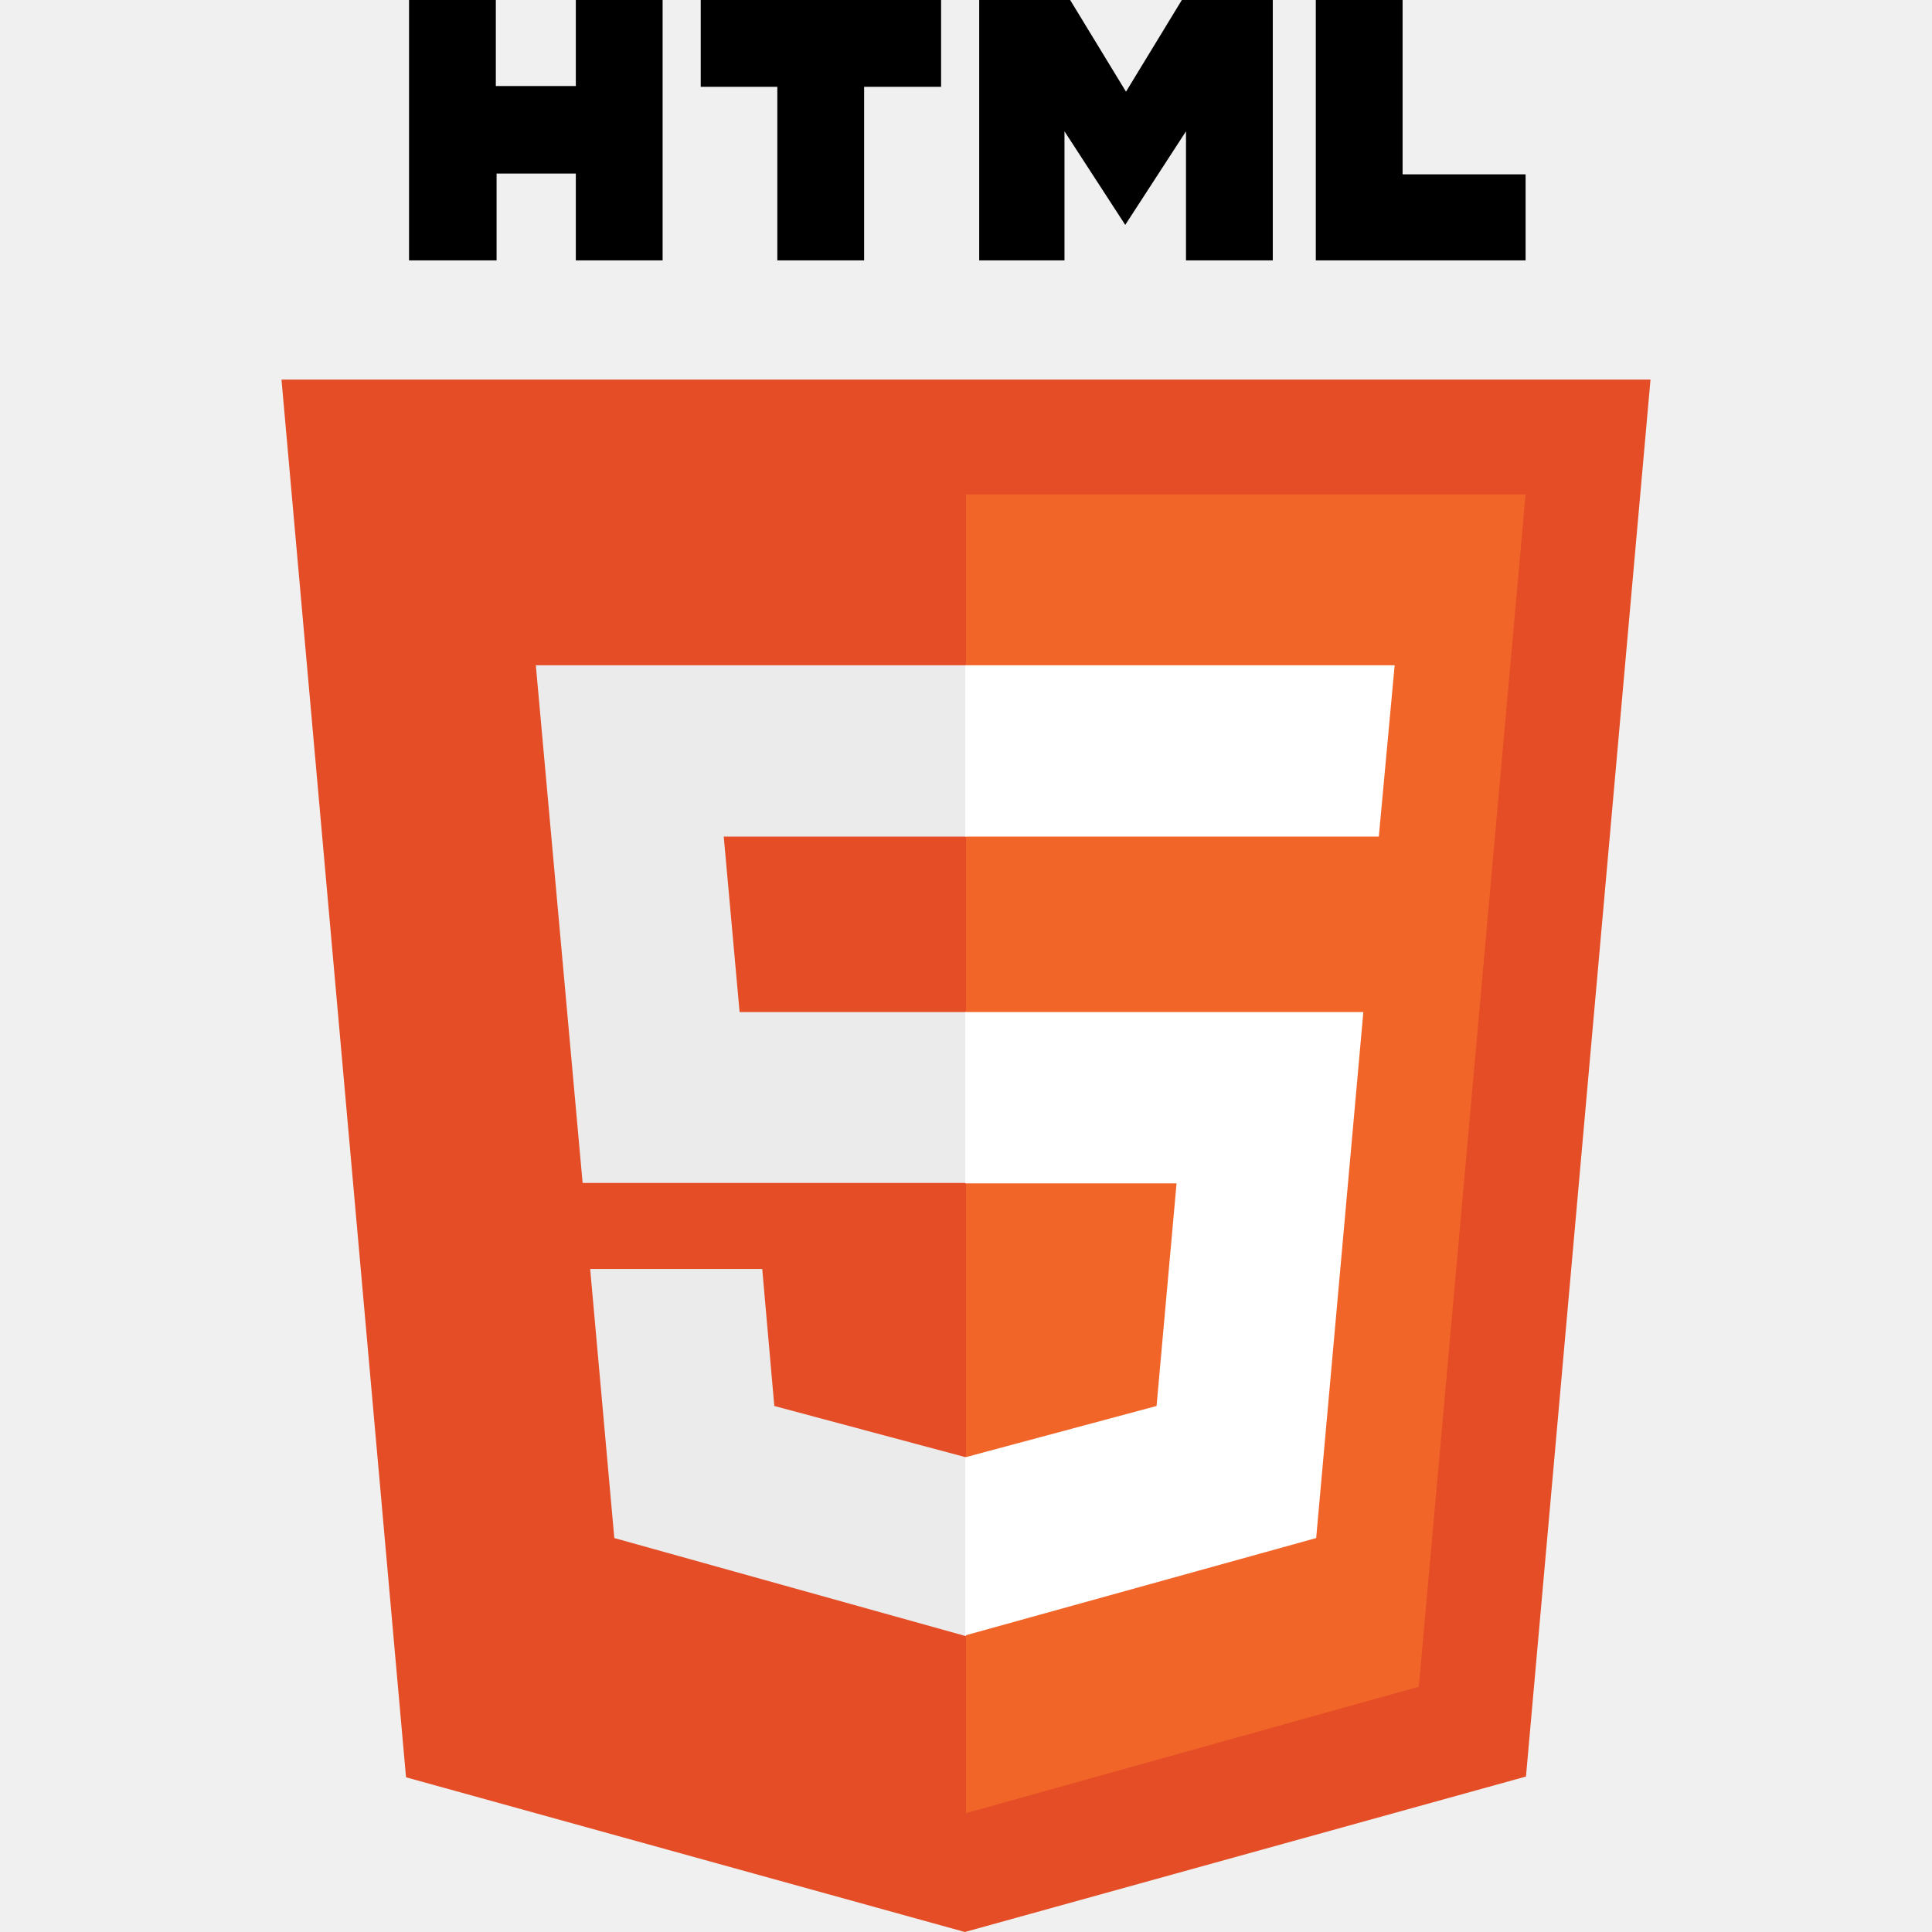
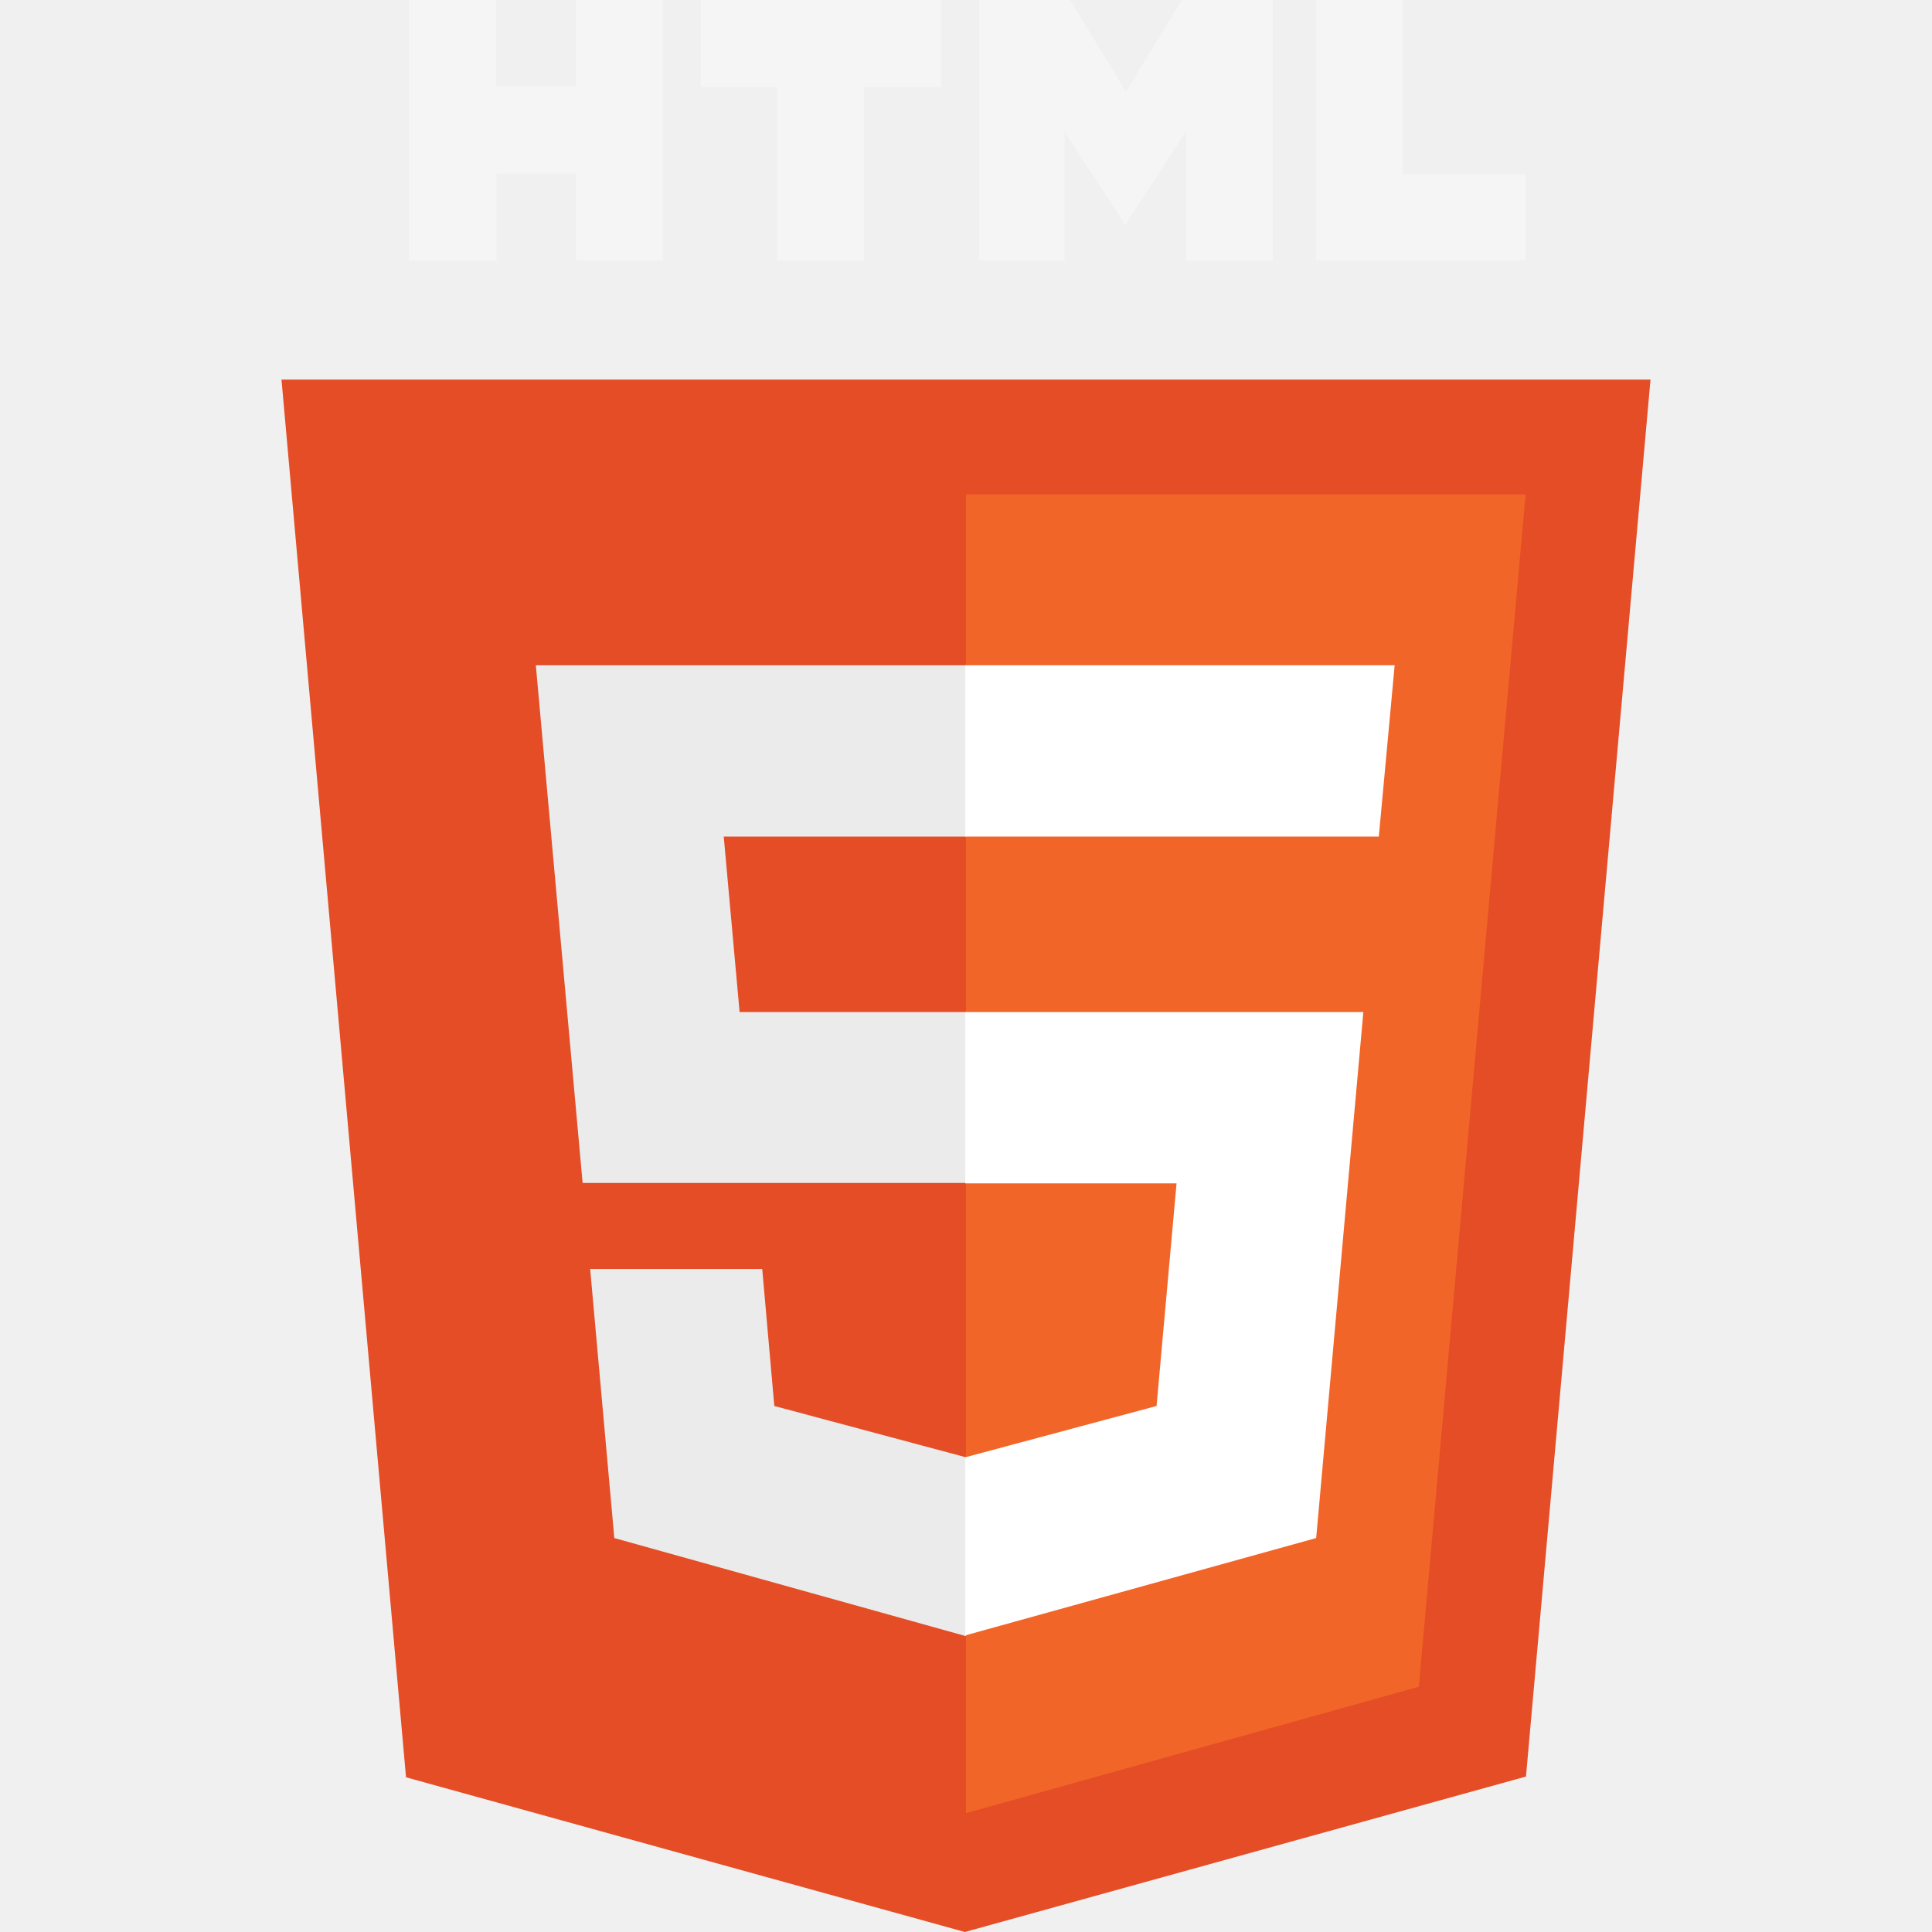
- <svg xmlns="http://www.w3.org/2000/svg" viewBox="0 0 512 512">
-   <path d="M108.4 0h23v22.8h21.2V0h23v69h-23V46h-21v23h-23.2M206 23h-20.3V0h63.7v23H229v46h-23m53.5-69h24.1l14.8 24.3L313.2 0h24.1v69h-23V34.8l-16.1 24.8-16.1-24.8V69h-22.6m89.2-69h23v46.2h32.6V69h-55.6" />
+ <svg xmlns="http://www.w3.org/2000/svg" width="512" height="512" viewBox="0 0 512 512">
+   <path fill="#f5f5f5" d="M108.4 0h23v22.8h21.2V0h23v69h-23V46h-21v23h-23.2M206 23h-20.3V0h63.7v23H229v46h-23m53.5-69h24.1l14.8 24.3L313.2 0h24.1v69h-23V34.8l-16.1 24.8-16.1-24.8V69h-22.6m89.2-69h23v46.2h32.6V69h-55.6" />
  <path fill="#e44d26" d="M107.6 471l-33-370.4h362.8l-33 370.2L255.7 512" />
  <path fill="#f16529" d="M256 480.5V131h148.3L376 447" />
  <path fill="#ebebeb" d="M142 176.3h114v45.4h-64.2l4.2 46.5h60v45.3H154.4m2 22.8H202l3.2 36.3 50.8 13.6v47.4l-93.2-26" />
  <path fill="#fff" d="M369.6 176.3H255.8v45.4h109.6m-4.1 46.5H255.8v45.4h56l-5.3 59-50.7 13.6v47.2l93-25.8" />
</svg>
